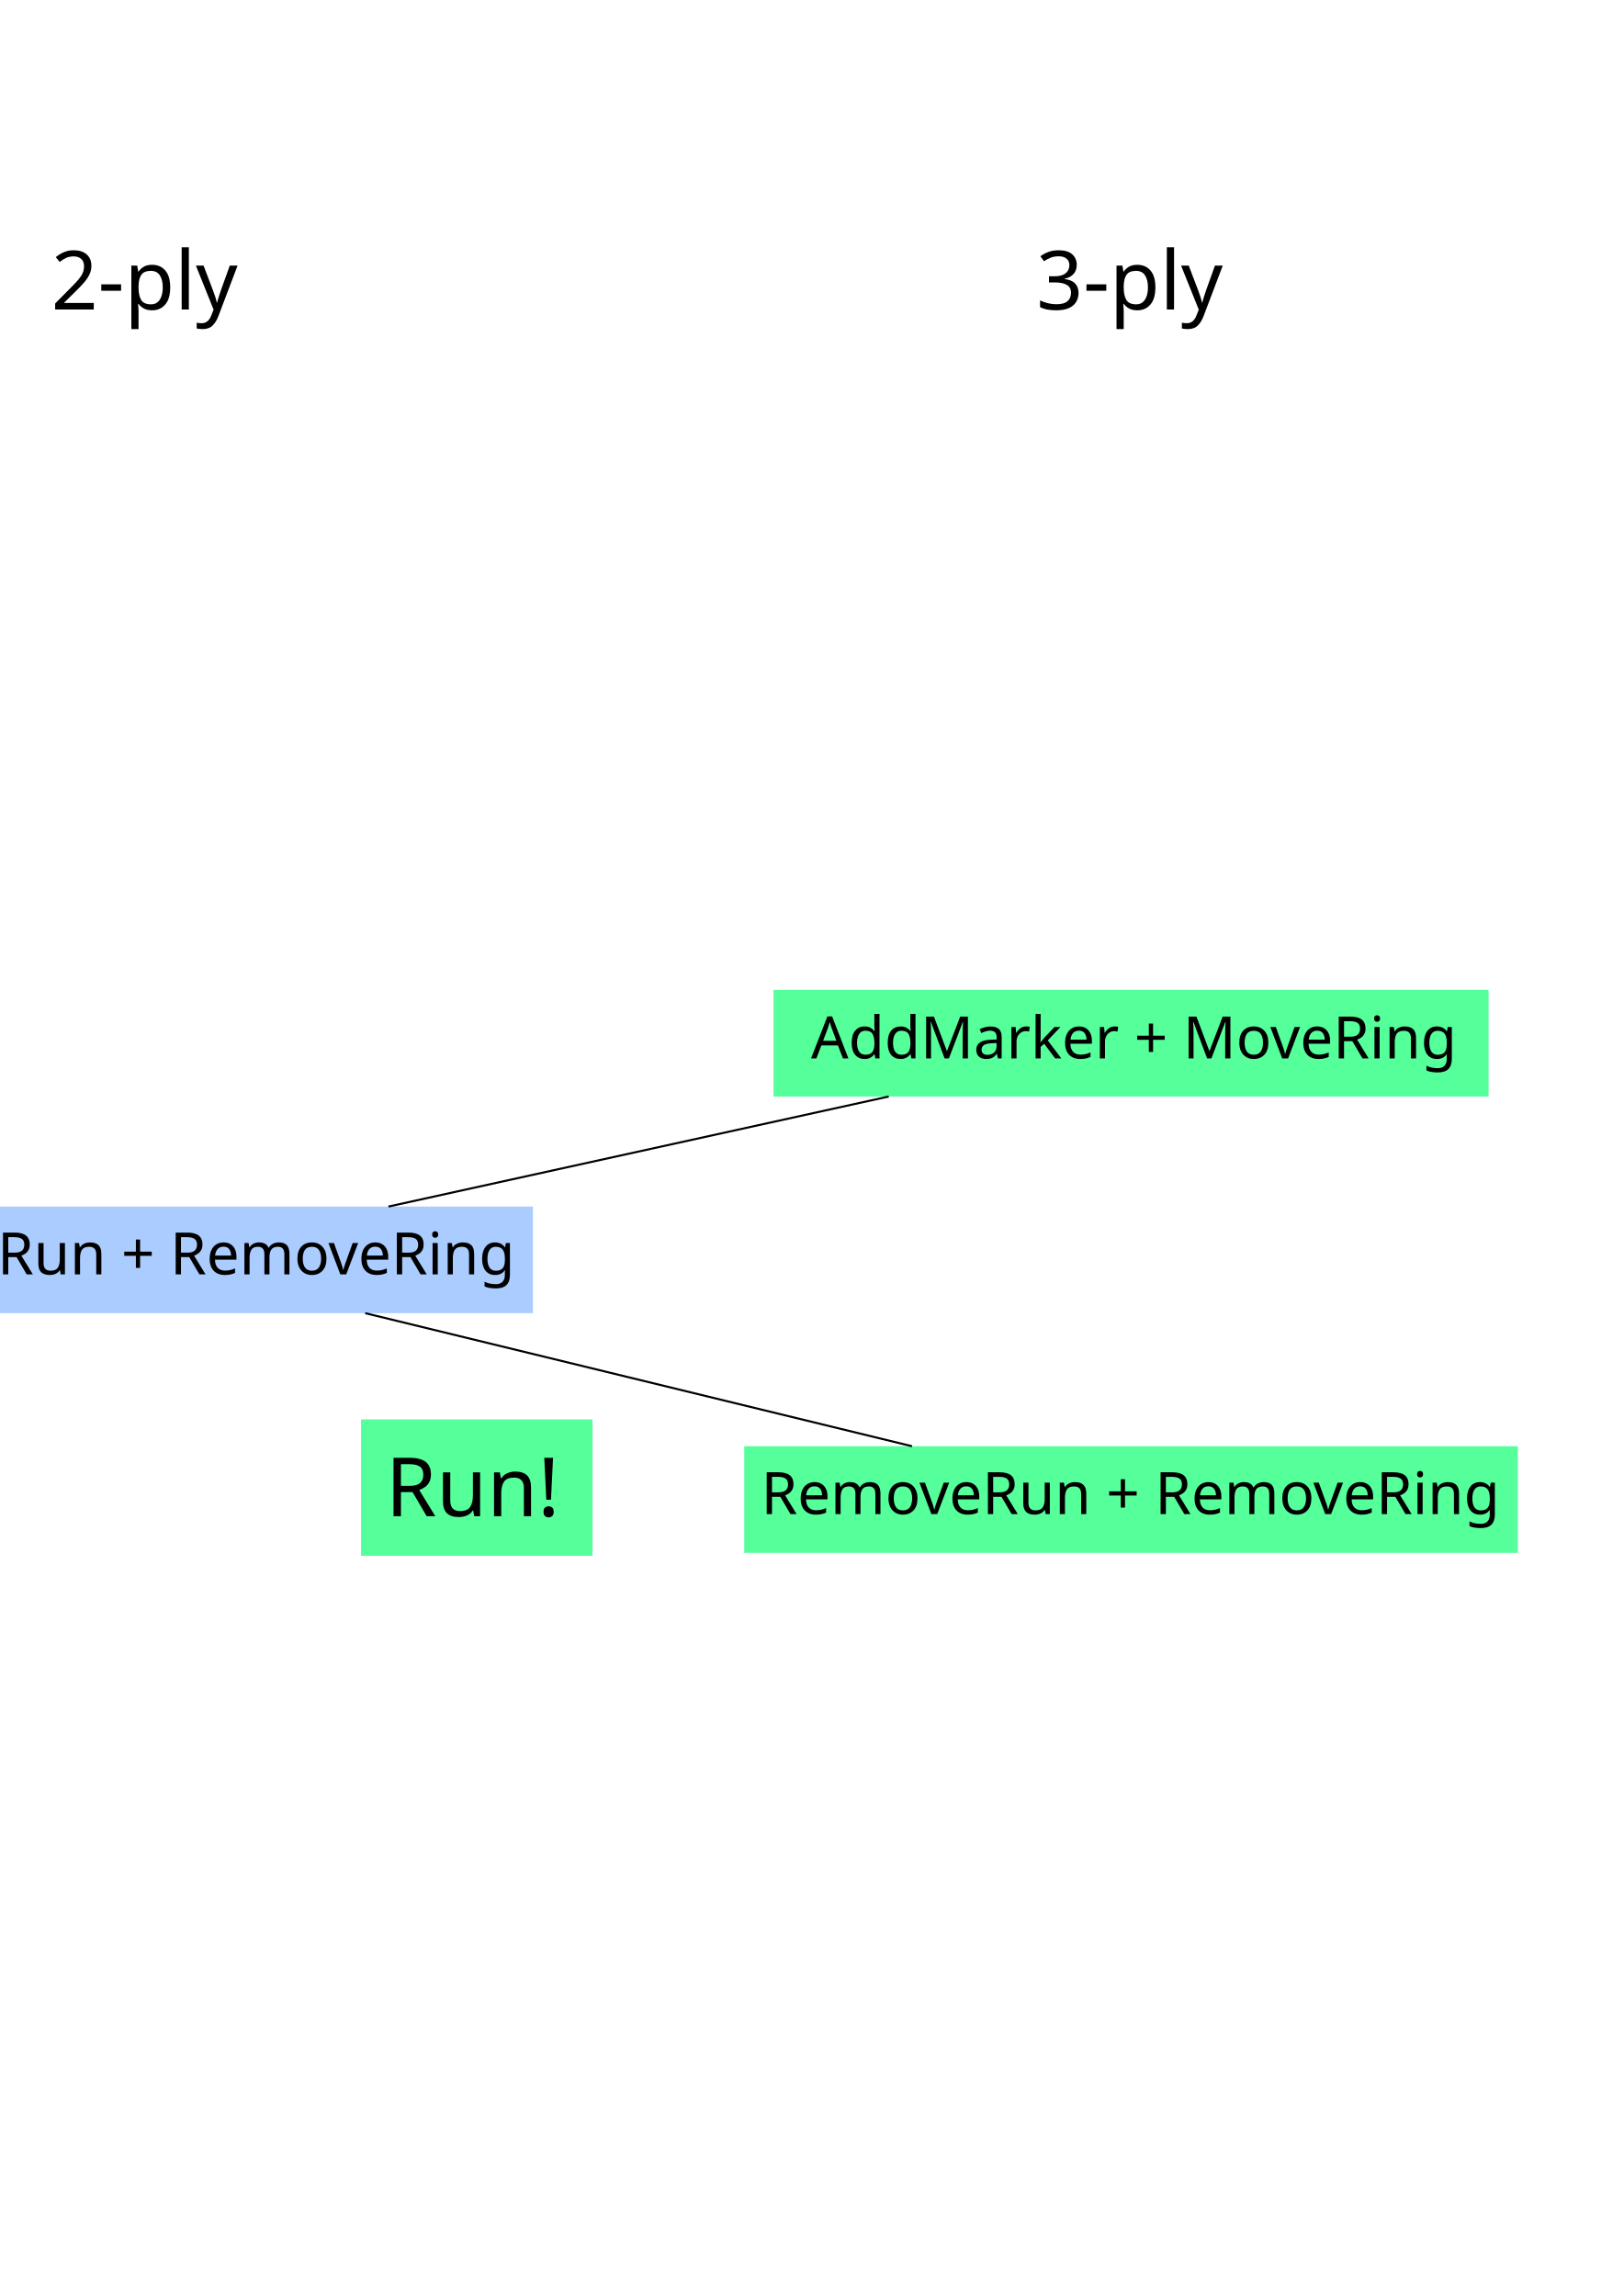
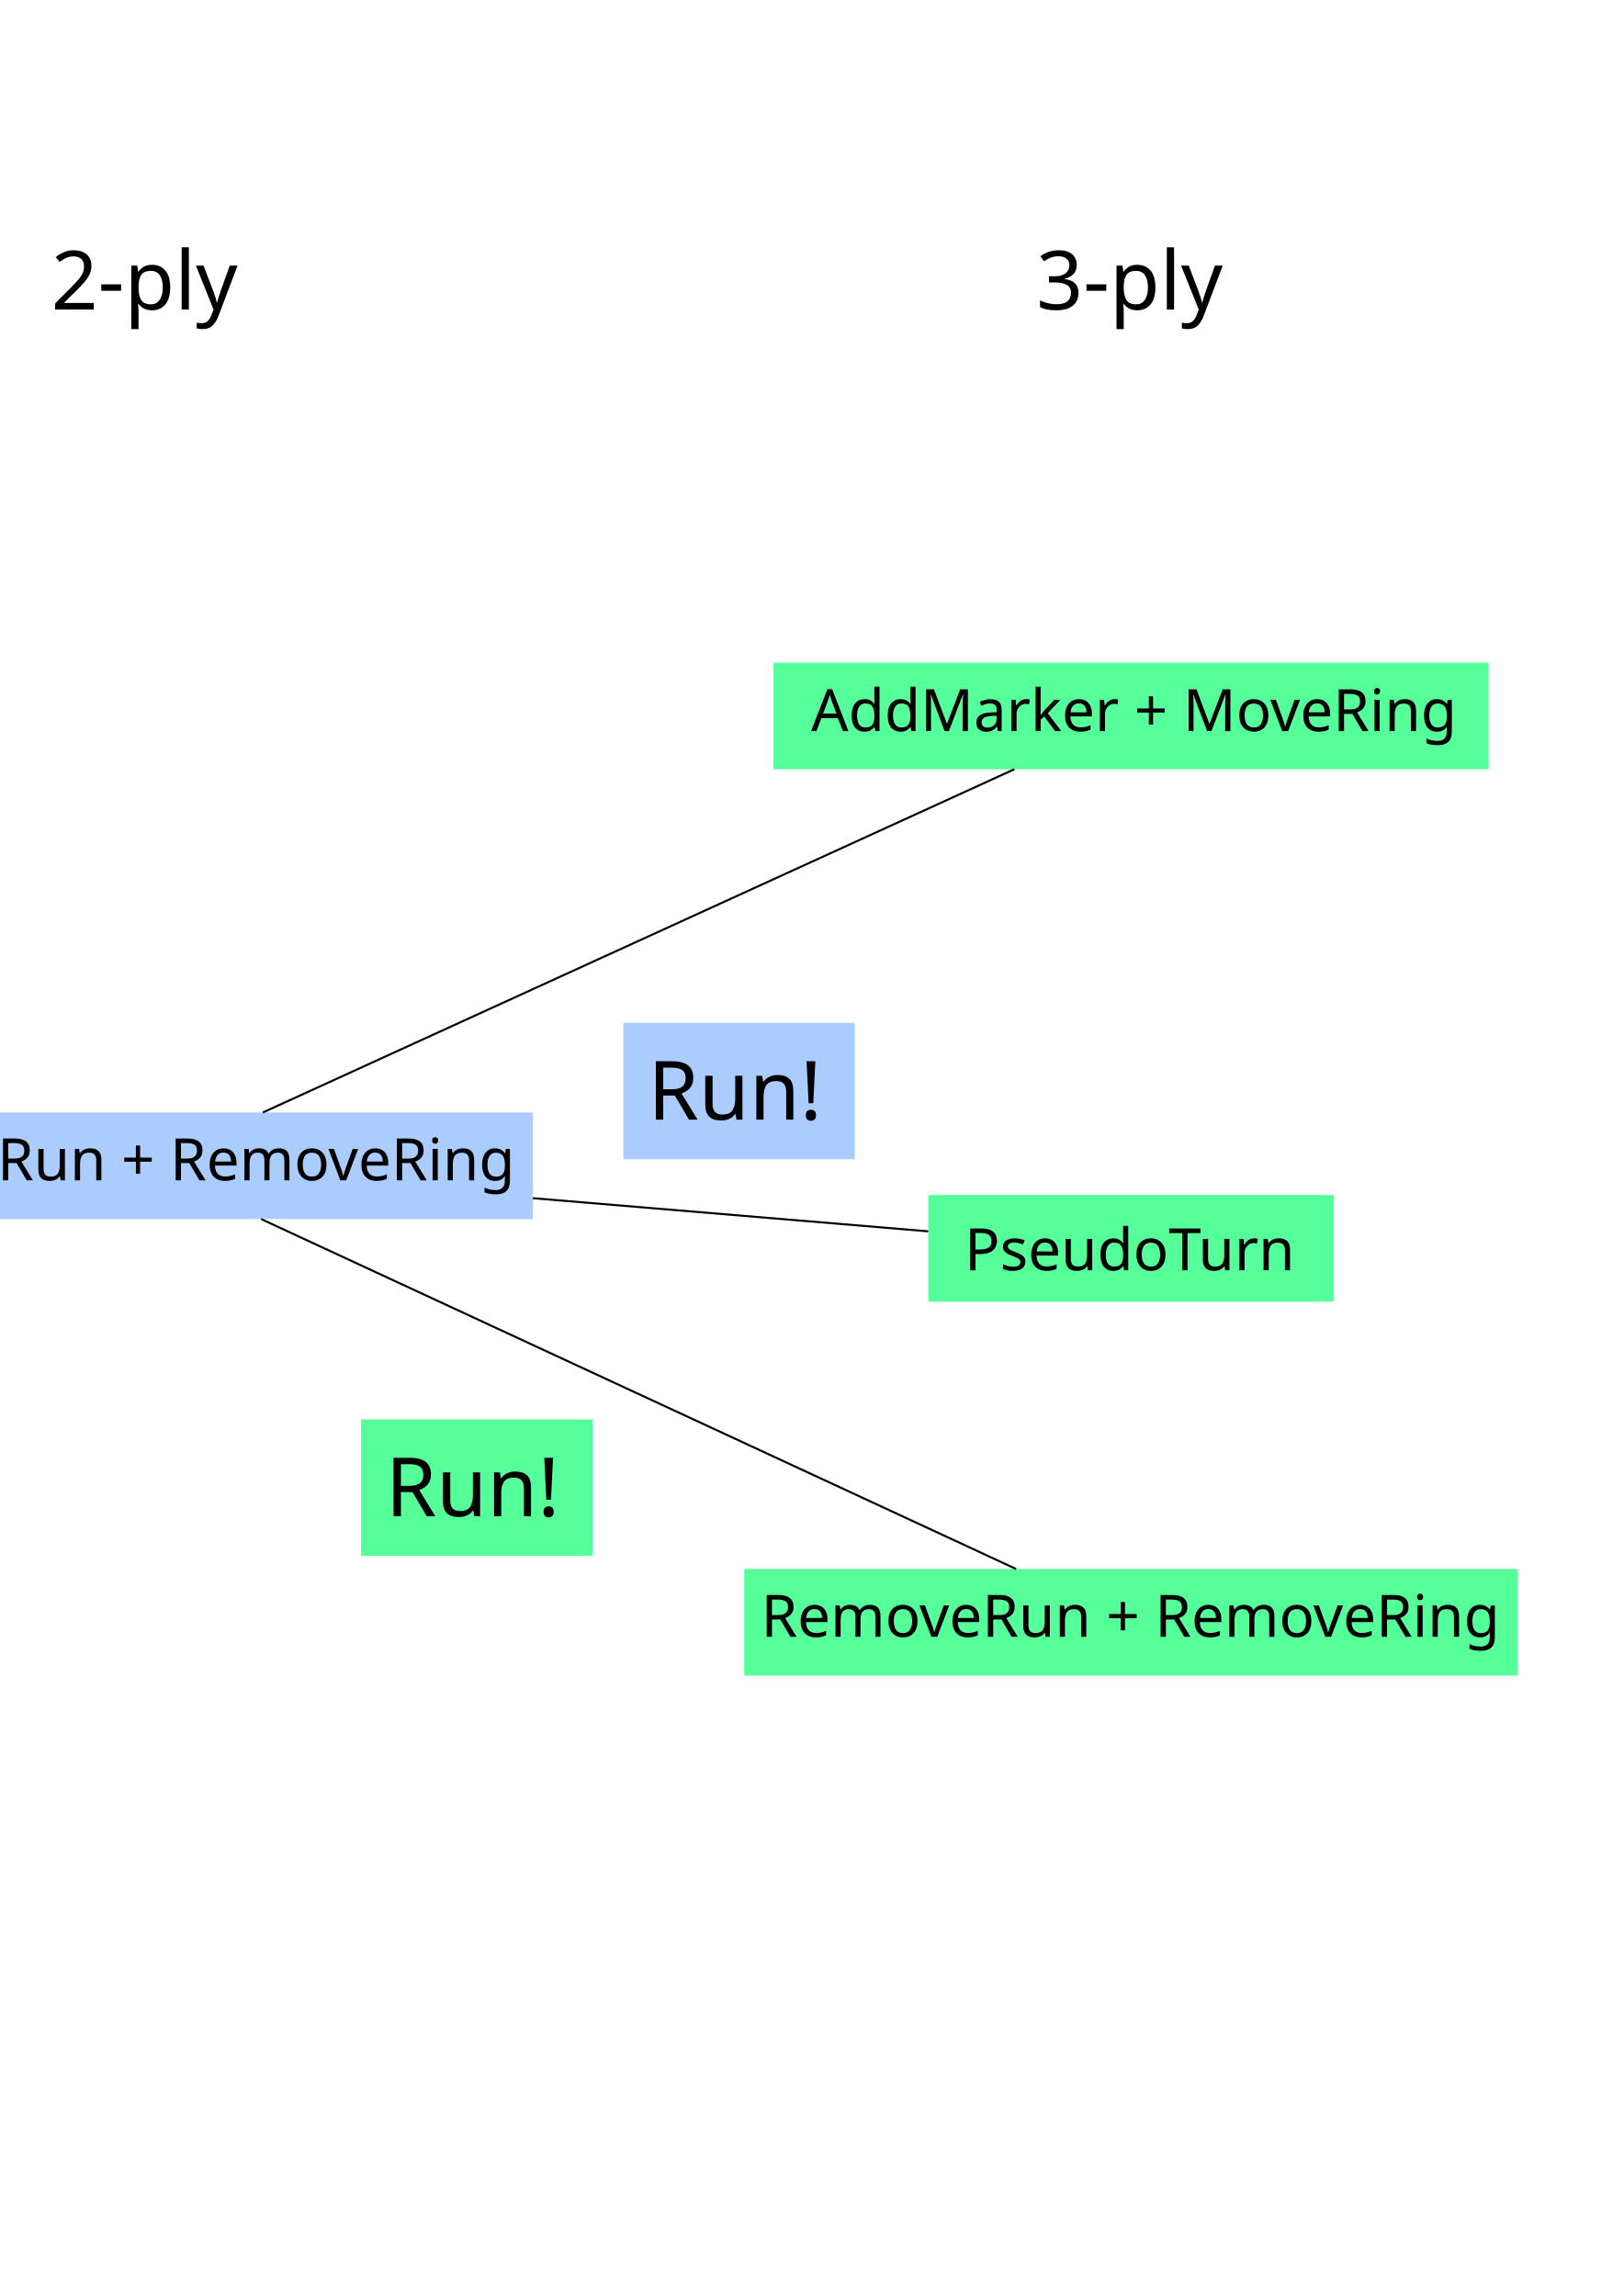
<svg xmlns="http://www.w3.org/2000/svg" width="210mm" height="297mm" id="svg2" version="1.1">
  <defs id="defs4" />
  <g id="layer1">
    <g id="g3797" transform="matrix(0.7154226,0,0,0.7154226,-622.7652,185.9746)">
      <rect y="259.505" x="-530" height="72.857" width="488.571" id="rect2993" style="fill:#aaccff;fill-opacity:1;stroke:none" />
      <text id="text2985" y="306.324" x="-504.357" style="font-size:40px;font-style:normal;font-weight:normal;line-height:125%;letter-spacing:0px;word-spacing:0px;fill:#000000;fill-opacity:1;stroke:none;font-family:Sans" xml:space="preserve">
        <tspan id="tspan3771" y="306.324" x="-504.357">AddMarker + MoveRing</tspan>
      </text>
    </g>
-     <g id="g3816" transform="matrix(0.7154226,0,0,0.7154226,-157.4922,207.999)">
+     <g id="g3816" transform="matrix(0.7154226,0,0,0.7154226,-157.4922,161.999)">
      <rect style="fill:#aaccff;fill-opacity:1;stroke:none" id="rect3775" width="528.571" height="72.857" x="55.714" y="533.791" />
      <text id="text3777" y="580.151" x="67.187" style="font-size:40px;font-style:normal;font-weight:normal;line-height:125%;letter-spacing:0px;word-spacing:0px;fill:#000000;fill-opacity:1;stroke:none;font-family:Sans" xml:space="preserve">
        <tspan y="580.151" x="67.187" id="tspan3779">RemoveRun + RemoveRing</tspan>
      </text>
    </g>
    <g id="g3802" transform="matrix(0.7154226,0,0,0.7154226,-522.3025,108.6301)">
      <rect style="fill:#55ff99;fill-opacity:1;stroke:none" id="rect3781" width="488.571" height="72.857" x="-1.429" y="159.505" />
      <text xml:space="preserve" style="font-size:40px;font-style:normal;font-weight:normal;line-height:125%;letter-spacing:0px;word-spacing:0px;fill:#000000;fill-opacity:1;stroke:none;font-family:Sans" x="24.215" y="206.324" id="text3783">
        <tspan x="24.215" y="206.324" id="tspan3785">AddMarker + MoveRing</tspan>
      </text>
    </g>
    <g id="g3811" transform="matrix(0.7154226,0,0,0.7154226,-443.606,369.1006)">
      <rect y="356.648" x="-5.714" height="72.857" width="277.143" id="rect3791" style="fill:#55ff99;fill-opacity:1;stroke:none" />
      <text id="text3793" y="408.076" x="19.078" style="font-size:40px;font-style:normal;font-weight:normal;line-height:125%;letter-spacing:0px;word-spacing:0px;fill:#000000;fill-opacity:1;stroke:none;font-family:Sans" xml:space="preserve">
        <tspan y="408.076" x="19.078" id="tspan3035">PseudoTurn</tspan>
      </text>
    </g>
    <path style="fill:none;stroke:#000000;stroke-width:0.715px;stroke-linecap:butt;stroke-linejoin:miter;stroke-opacity:1" d="m -743.393,371.63 311.057,-96.763" id="path3807" />
    <path style="fill:none;stroke:#000000;stroke-width:0.715px;stroke-linecap:butt;stroke-linejoin:miter;stroke-opacity:1" d="m -777.796,423.754 379.863,200.5" id="path3821" />
-     <g transform="matrix(0.7154226,0,0,0.7154226,323.9495,325.1767)" id="g3823">
+     <g transform="matrix(0.7154226,0,0,0.7154226,323.9495,385.1767)" id="g3823">
      <rect y="533.791" x="55.714" height="72.857" width="528.571" id="rect3825" style="fill:#55ff99;fill-opacity:1;stroke:none" />
      <text xml:space="preserve" style="font-size:40px;font-style:normal;font-weight:normal;line-height:125%;letter-spacing:0px;word-spacing:0px;fill:#000000;fill-opacity:1;stroke:none;font-family:Sans" x="67.188" y="580.151" id="text3827">
        <tspan id="tspan3829" x="67.188" y="580.151">RemoveRun + RemoveRing</tspan>
      </text>
    </g>
-     <g transform="matrix(0.7154226,0,0,0.7154226,379.1393,369.8484)" id="g3831">
+     <g transform="matrix(0.7154226,0,0,0.7154226,379.1393,209.8484)" id="g3831">
      <rect y="159.505" x="-1.429" height="72.857" width="488.571" id="rect3833" style="fill:#55ff99;fill-opacity:1;stroke:none" />
      <text id="text3835" y="206.324" x="24.215" style="font-size:40px;font-style:normal;font-weight:normal;line-height:125%;letter-spacing:0px;word-spacing:0px;fill:#000000;fill-opacity:1;stroke:none;font-family:Sans" xml:space="preserve">
        <tspan id="tspan3837" y="206.324" x="24.215">AddMarker + MoveRing</tspan>
      </text>
    </g>
-     <path style="fill:none;stroke:#000000;stroke-width:1px;stroke-linecap:butt;stroke-linejoin:miter;stroke-opacity:1" d="m -249.42,642.204 131.787,-10.784" id="path3839" />
-     <path style="fill:none;stroke:#000000;stroke-width:1px;stroke-linecap:butt;stroke-linejoin:miter;stroke-opacity:1" d="m 178.522,642.009 267.284,65.054" id="path3841" />
-     <path style="fill:none;stroke:#000000;stroke-width:1px;stroke-linecap:butt;stroke-linejoin:miter;stroke-opacity:1" d="M 189.899,589.885 434.428,536.086" id="path3843" />
+     <path style="fill:none;stroke:#000000;stroke-width:1px;stroke-linecap:butt;stroke-linejoin:miter;stroke-opacity:1" d="M -249.42,631.346 -64.752,596.009" id="path3839" />
+     <path style="fill:none;stroke:#000000;stroke-width:1px;stroke-linecap:butt;stroke-linejoin:miter;stroke-opacity:1" d="M 127.664,596.009 496.664,767.063" id="path3841" />
+     <path style="fill:none;stroke:#000000;stroke-width:1px;stroke-linecap:butt;stroke-linejoin:miter;stroke-opacity:1" d="M 128.496,543.885 495.832,376.086" id="path3843" />
    <g id="g3851" transform="translate(-31.09137,94.54824)">
      <rect y="458.392" x="-672.762" height="66.67" width="113.137" id="rect3845" style="fill:#aaccff;fill-opacity:1;stroke:none" />
      <text id="text3847" y="505.722" x="-660.763" style="font-size:40px;font-style:normal;font-weight:normal;line-height:125%;letter-spacing:0px;word-spacing:0px;fill:#000000;fill-opacity:1;stroke:none;font-family:Sans" xml:space="preserve">
        <tspan y="505.722" x="-660.763" id="tspan3849">Run!</tspan>
      </text>
    </g>
    <g id="g3856" transform="translate(849.2604,235.5635)">
      <rect style="fill:#55ff99;fill-opacity:1;stroke:none" id="rect3858" width="113.137" height="66.67" x="-672.762" y="458.392" />
      <text xml:space="preserve" style="font-size:40px;font-style:normal;font-weight:normal;line-height:125%;letter-spacing:0px;word-spacing:0px;fill:#000000;fill-opacity:1;stroke:none;font-family:Sans" x="-660.763" y="505.722" id="text3860">
        <tspan id="tspan3862" x="-660.763" y="505.722">Run!</tspan>
      </text>
    </g>
    <text xml:space="preserve" style="font-size:40px;font-style:normal;font-weight:normal;line-height:125%;letter-spacing:0px;word-spacing:0px;fill:#000000;fill-opacity:1;stroke:none;font-family:Sans" x="-395.764" y="151.306" id="text3864">
      <tspan id="tspan3866" x="-395.764" y="151.306">1-ply</tspan>
    </text>
    <text id="text3872" y="151.306" x="25.037" style="font-size:40px;font-style:normal;font-weight:normal;line-height:125%;letter-spacing:0px;word-spacing:0px;fill:#000000;fill-opacity:1;stroke:none;font-family:Sans" xml:space="preserve">
      <tspan y="151.306" x="25.037" id="tspan3874">2-ply</tspan>
    </text>
    <text xml:space="preserve" style="font-size:40px;font-style:normal;font-weight:normal;line-height:125%;letter-spacing:0px;word-spacing:0px;fill:#000000;fill-opacity:1;stroke:none;font-family:Sans" x="506.615" y="151.306" id="text3876">
      <tspan id="tspan3878" x="506.615" y="151.306">3-ply</tspan>
    </text>
    <text id="text3880" y="151.306" x="-873.597" style="font-size:40px;font-style:normal;font-weight:normal;line-height:125%;letter-spacing:0px;word-spacing:0px;fill:#000000;fill-opacity:1;stroke:none;font-family:Sans" xml:space="preserve">
      <tspan y="151.306" x="-873.597" id="tspan3882">0-ply</tspan>
    </text>
    <g transform="translate(98.83116,-80.57065)" id="g3035">
      <rect y="458.392" x="-672.762" height="66.67" width="113.137" id="rect3037" style="fill:#55ff99;fill-opacity:1;stroke:none" />
      <text id="text3039" y="505.722" x="-660.763" style="font-size:40px;font-style:normal;font-weight:normal;line-height:125%;letter-spacing:0px;word-spacing:0px;fill:#000000;fill-opacity:1;stroke:none;font-family:Sans" xml:space="preserve">
        <tspan y="505.722" x="-660.763" id="tspan3041">Run!</tspan>
      </text>
    </g>
    <g transform="matrix(0.7154226,0,0,0.7154226,-577.4922,89.99896)" id="g3043">
      <rect y="533.791" x="55.714" height="72.857" width="528.571" id="rect3045" style="fill:#55ff99;fill-opacity:1;stroke:none" />
      <text xml:space="preserve" style="font-size:40px;font-style:normal;font-weight:normal;line-height:125%;letter-spacing:0px;word-spacing:0px;fill:#000000;fill-opacity:1;stroke:none;font-family:Sans" x="67.187" y="580.151" id="text3047">
        <tspan id="tspan3049" x="67.187" y="580.151">RemoveRun + RemoveRing</tspan>
      </text>
    </g>
    <path style="fill:none;stroke:#000000;stroke-width:1px;stroke-linecap:butt;stroke-linejoin:miter;stroke-opacity:1" d="m -702.753,423.754 229.777,48.131" id="path3053" />
+     <g transform="matrix(0.7154226,0,0,0.7154226,457.8357,329.1006)" id="g3141">
+       <rect style="fill:#55ff99;fill-opacity:1;stroke:none" id="rect3143" width="277.143" height="72.857" x="-5.714" y="356.648" />
+       <text xml:space="preserve" style="font-size:40px;font-style:normal;font-weight:normal;line-height:125%;letter-spacing:0px;word-spacing:0px;fill:#000000;fill-opacity:1;stroke:none;font-family:Sans" x="19.078" y="408.076" id="text3145">
+         <tspan id="tspan3147" x="19.078" y="408.076">PseudoTurn</tspan>
+       </text>
+     </g>
+     <path style="fill:none;stroke:#000000;stroke-width:1px;stroke-linecap:butt;stroke-linejoin:miter;stroke-opacity:1" d="m 260.519,585.801 193.229,16.203" id="path3149" />
+     <g transform="translate(977.4801,41.69109)" id="g3151">
+       <rect style="fill:#aaccff;fill-opacity:1;stroke:none" id="rect3153" width="113.137" height="66.67" x="-672.762" y="458.392" />
+       <text xml:space="preserve" style="font-size:40px;font-style:normal;font-weight:normal;line-height:125%;letter-spacing:0px;word-spacing:0px;fill:#000000;fill-opacity:1;stroke:none;font-family:Sans" x="-660.763" y="505.722" id="text3155">
+         <tspan id="tspan3157" x="-660.763" y="505.722">Run!</tspan>
+       </text>
+     </g>
  </g>
</svg>
